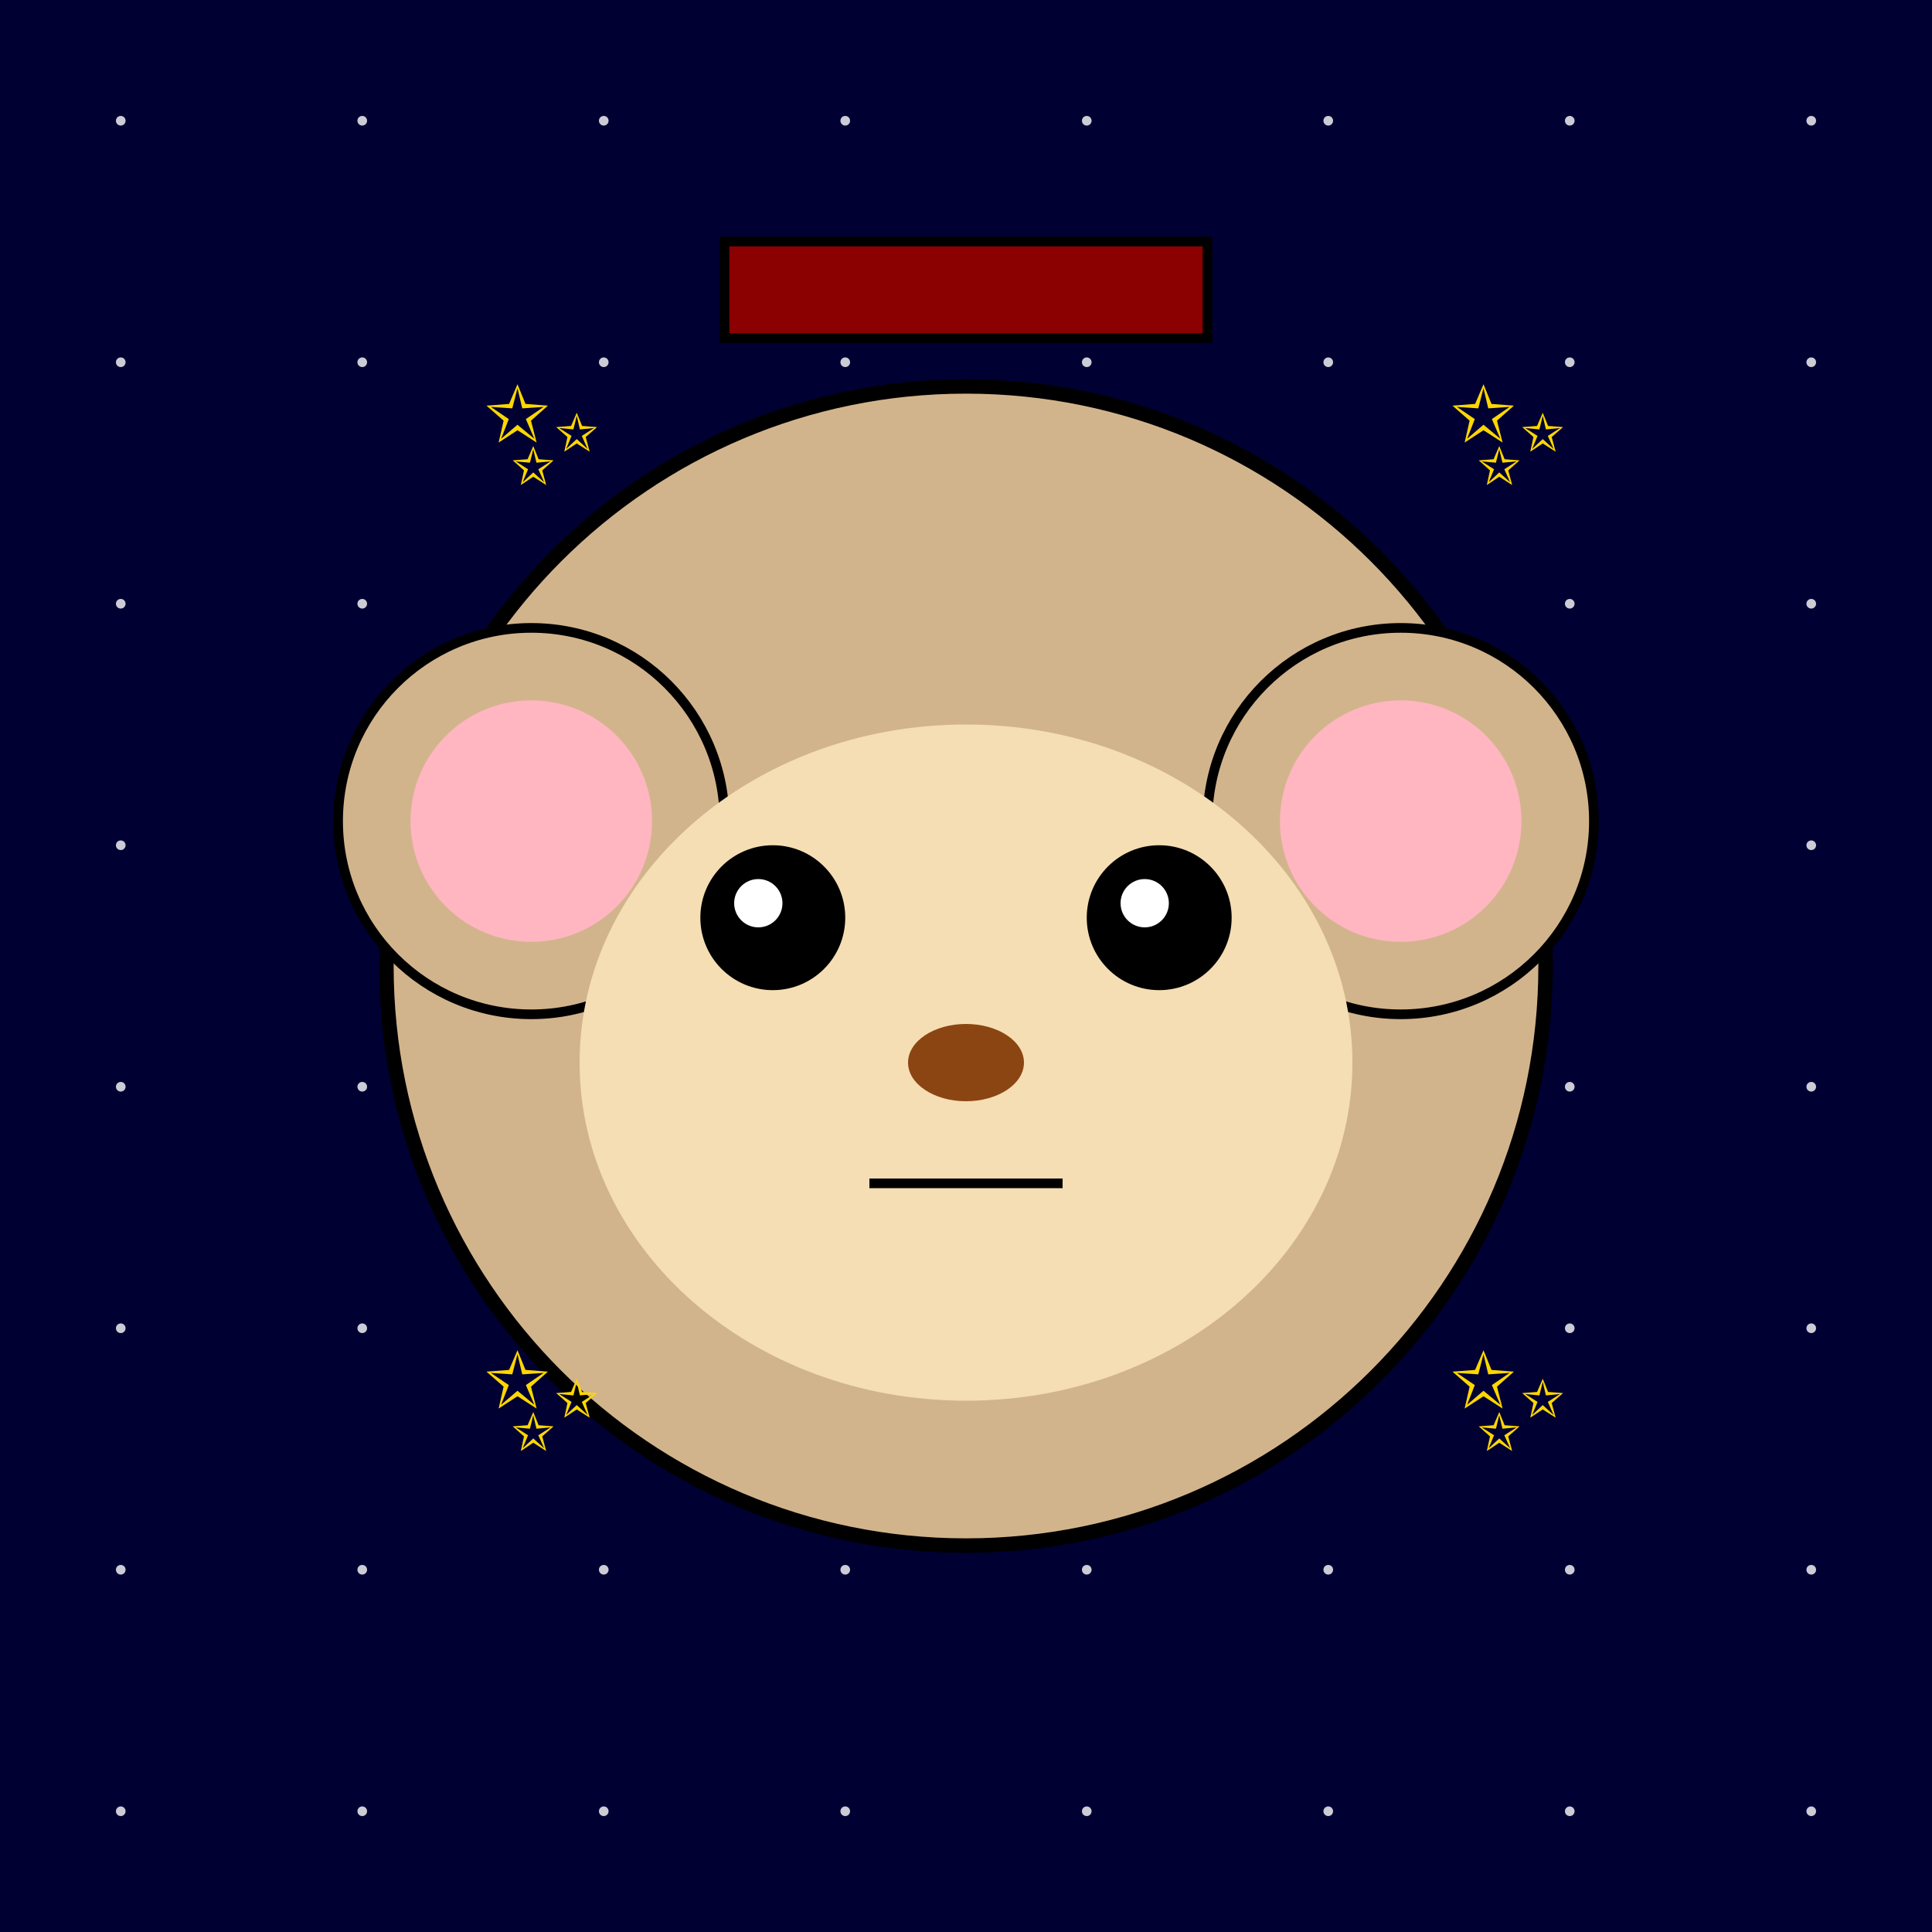
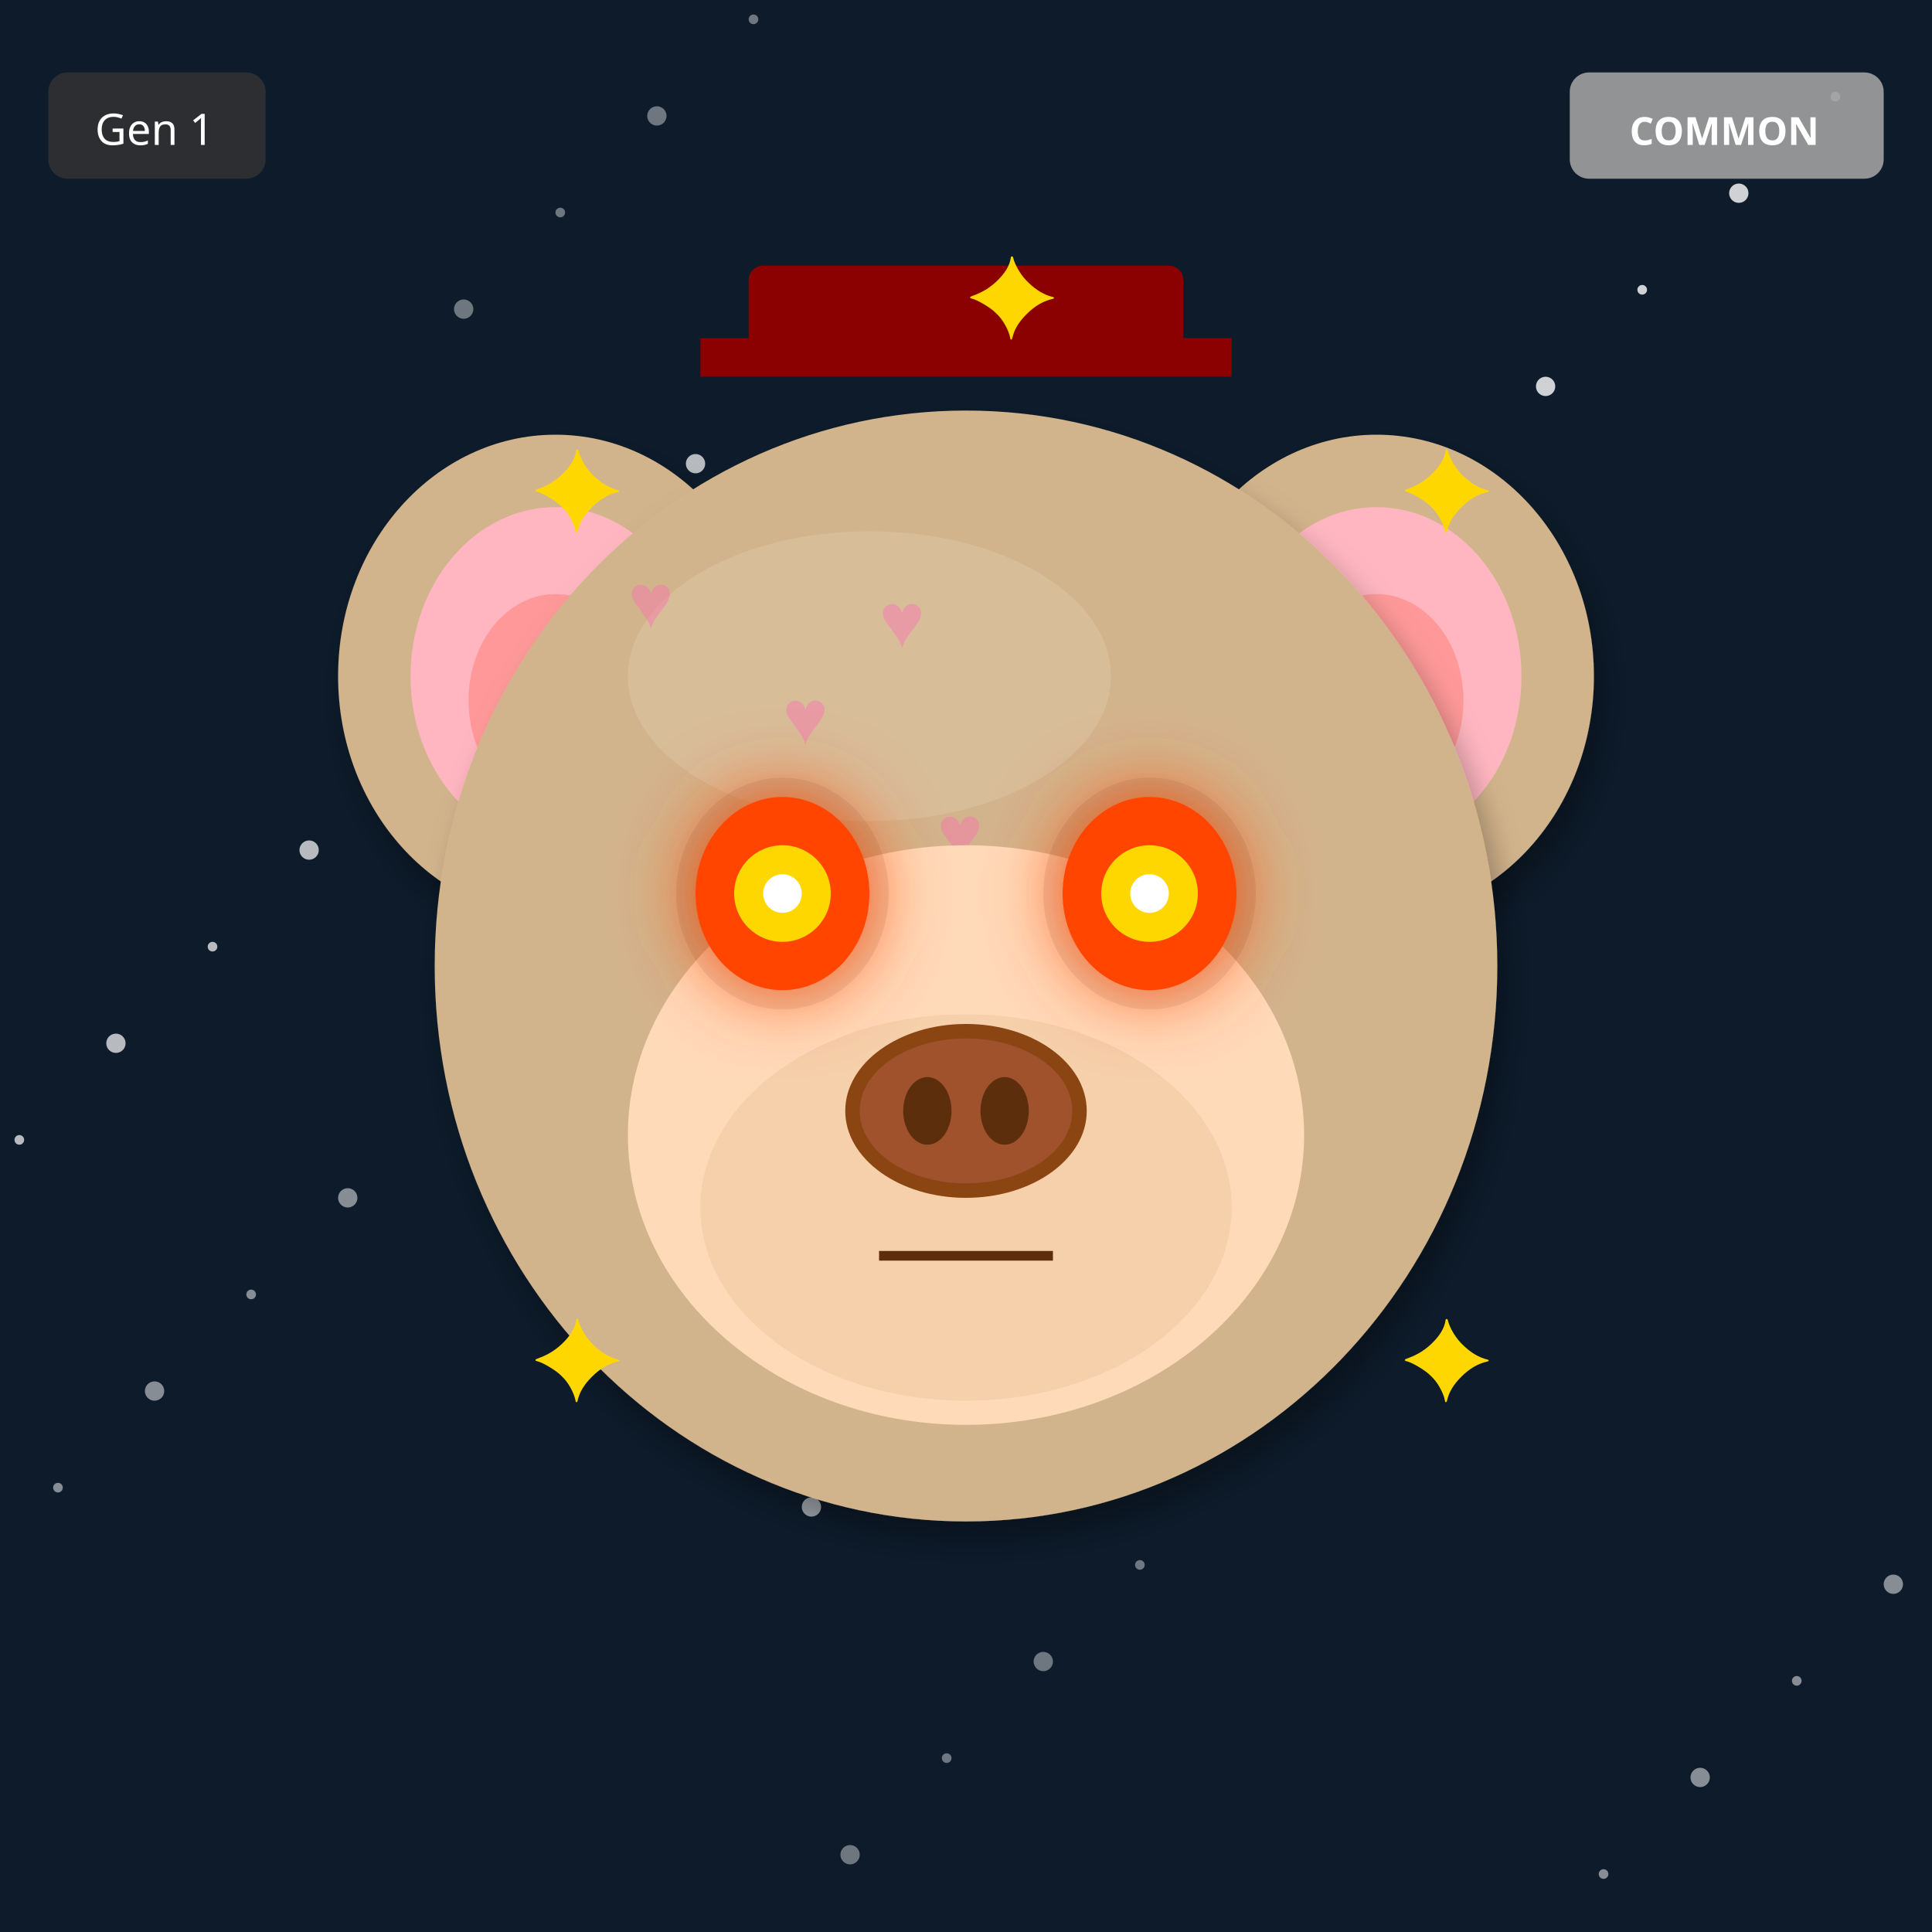
- <svg xmlns="http://www.w3.org/2000/svg" width="400" height="400">
+ <svg xmlns="http://www.w3.org/2000/svg" width="400" height="400" viewBox="0 0 400 400">
  <defs>
-     <linearGradient id="rainbow-gradient" x1="0%" y1="0%" x2="100%" y2="100%">
-       <stop offset="0%" style="stop-color:#FF0000;stop-opacity:1" />
-       <stop offset="16%" style="stop-color:#FF7F00;stop-opacity:1" />
-       <stop offset="33%" style="stop-color:#FFFF00;stop-opacity:1" />
-       <stop offset="50%" style="stop-color:#00FF00;stop-opacity:1" />
-       <stop offset="66%" style="stop-color:#0000FF;stop-opacity:1" />
-       <stop offset="83%" style="stop-color:#4B0082;stop-opacity:1" />
-       <stop offset="100%" style="stop-color:#9400D3;stop-opacity:1" />
+     <filter id="shadow" x="-20%" y="-20%" width="140%" height="140%">
+       <feDropShadow dx="2" dy="4" stdDeviation="3" flood-opacity="0.3" />
+     </filter>
+     <filter id="glow" x="-50%" y="-50%" width="200%" height="200%">
+       <feGaussianBlur stdDeviation="8" result="blur" />
+       <feMerge>
+         <feMergeNode in="blur" />
+         <feMergeNode in="SourceGraphic" />
+       </feMerge>
+     </filter>
+     <linearGradient id="rainbow-body" x1="0%" y1="0%" x2="100%" y2="100%">
+       <stop offset="0%" stop-color="#FF6B6B" />
+       <stop offset="25%" stop-color="#FFE66D" />
+       <stop offset="50%" stop-color="#4ECDC4" />
+       <stop offset="75%" stop-color="#45B7D1" />
+       <stop offset="100%" stop-color="#DDA0DD" />
    </linearGradient>
-     <radialGradient id="galaxy-gradient">
-       <stop offset="0%" style="stop-color:#9400D3;stop-opacity:1" />
-       <stop offset="50%" style="stop-color:#4B0082;stop-opacity:1" />
-       <stop offset="100%" style="stop-color:#000033;stop-opacity:1" />
+     <radialGradient id="galaxy-body" cx="30%" cy="30%">
+       <stop offset="0%" stop-color="#E6E6FA" />
+       <stop offset="50%" stop-color="#9370DB" />
+       <stop offset="100%" stop-color="#1A0033" />
    </radialGradient>
-     <linearGradient id="holo-gradient" x1="0%" y1="0%" x2="100%" y2="100%">
-       <stop offset="0%" style="stop-color:#FF00FF;stop-opacity:0.8" />
-       <stop offset="50%" style="stop-color:#00FFFF;stop-opacity:0.8" />
-       <stop offset="100%" style="stop-color:#FFFF00;stop-opacity:0.8" />
+     <linearGradient id="holo-body" x1="0%" y1="0%" x2="100%" y2="100%">
+       <stop offset="0%" stop-color="#FF00FF" />
+       <stop offset="50%" stop-color="#00FFFF" />
+       <stop offset="100%" stop-color="#FFFF00" />
    </linearGradient>
-     <radialGradient id="multiverse-gradient">
-       <stop offset="0%" style="stop-color:#FFD700;stop-opacity:1" />
-       <stop offset="33%" style="stop-color:#FF00FF;stop-opacity:1" />
-       <stop offset="66%" style="stop-color:#00FFFF;stop-opacity:1" />
-       <stop offset="100%" style="stop-color:#000000;stop-opacity:1" />
+     <linearGradient id="sky-gradient" x1="0%" y1="0%" x2="0%" y2="100%">
+       <stop offset="0%" stop-color="#87CEEB" />
+       <stop offset="100%" stop-color="#E0F4FF" />
+     </linearGradient>
+     <linearGradient id="grass-gradient" x1="0%" y1="0%" x2="0%" y2="100%">
+       <stop offset="0%" stop-color="#90EE90" />
+       <stop offset="100%" stop-color="#228B22" />
+     </linearGradient>
+     <linearGradient id="sunset-gradient" x1="0%" y1="0%" x2="0%" y2="100%">
+       <stop offset="0%" stop-color="#FF6B6B" />
+       <stop offset="50%" stop-color="#FFE66D" />
+       <stop offset="100%" stop-color="#4ECDC4" />
+     </linearGradient>
+     <linearGradient id="aurora-gradient" x1="0%" y1="0%" x2="100%" y2="100%">
+       <stop offset="0%" stop-color="#0D1B2A" />
+       <stop offset="30%" stop-color="#00FF7F" />
+       <stop offset="70%" stop-color="#FF00FF" />
+       <stop offset="100%" stop-color="#0D1B2A" />
+     </linearGradient>
+     <radialGradient id="multiverse-gradient" cx="50%" cy="50%">
+       <stop offset="0%" stop-color="#FFD700" />
+       <stop offset="40%" stop-color="#FF00FF" />
+       <stop offset="70%" stop-color="#00FFFF" />
+       <stop offset="100%" stop-color="#000" />
    </radialGradient>
    <linearGradient id="rift-gradient" x1="0%" y1="0%" x2="100%" y2="100%">
-       <stop offset="0%" style="stop-color:#000000;stop-opacity:1" />
-       <stop offset="25%" style="stop-color:#9400D3;stop-opacity:1" />
-       <stop offset="50%" style="stop-color:#00FFFF;stop-opacity:1" />
-       <stop offset="75%" style="stop-color:#9400D3;stop-opacity:1" />
-       <stop offset="100%" style="stop-color:#000000;stop-opacity:1" />
+       <stop offset="0%" stop-color="#000" />
+       <stop offset="30%" stop-color="#9400D3" />
+       <stop offset="50%" stop-color="#00FFFF" />
+       <stop offset="70%" stop-color="#9400D3" />
+       <stop offset="100%" stop-color="#000" />
    </linearGradient>
+     <linearGradient id="heaven-gradient" x1="0%" y1="0%" x2="0%" y2="100%">
+       <stop offset="0%" stop-color="#FFF" />
+       <stop offset="50%" stop-color="#FFD700" stop-opacity="0.3" />
+       <stop offset="100%" stop-color="#F0F8FF" />
+     </linearGradient>
+     <clipPath id="head-clip">
+       <ellipse cx="200" cy="200" rx="110" ry="115" />
+     </clipPath>
  </defs>
-   <rect width="400" height="400" fill="#000033" />
-   <circle cx="25" cy="25" r="1" fill="white" opacity="0.8" />
-   <circle cx="25" cy="75" r="1" fill="white" opacity="0.8" />
-   <circle cx="25" cy="125" r="1" fill="white" opacity="0.8" />
-   <circle cx="25" cy="175" r="1" fill="white" opacity="0.8" />
-   <circle cx="25" cy="225" r="1" fill="white" opacity="0.8" />
-   <circle cx="25" cy="275" r="1" fill="white" opacity="0.8" />
-   <circle cx="25" cy="325" r="1" fill="white" opacity="0.8" />
-   <circle cx="25" cy="375" r="1" fill="white" opacity="0.8" />
-   <circle cx="75" cy="25" r="1" fill="white" opacity="0.8" />
-   <circle cx="75" cy="75" r="1" fill="white" opacity="0.8" />
-   <circle cx="75" cy="125" r="1" fill="white" opacity="0.8" />
-   <circle cx="75" cy="175" r="1" fill="white" opacity="0.8" />
-   <circle cx="75" cy="225" r="1" fill="white" opacity="0.8" />
-   <circle cx="75" cy="275" r="1" fill="white" opacity="0.8" />
-   <circle cx="75" cy="325" r="1" fill="white" opacity="0.8" />
-   <circle cx="75" cy="375" r="1" fill="white" opacity="0.8" />
-   <circle cx="125" cy="25" r="1" fill="white" opacity="0.8" />
-   <circle cx="125" cy="75" r="1" fill="white" opacity="0.8" />
-   <circle cx="125" cy="125" r="1" fill="white" opacity="0.8" />
-   <circle cx="125" cy="175" r="1" fill="white" opacity="0.8" />
-   <circle cx="125" cy="225" r="1" fill="white" opacity="0.8" />
-   <circle cx="125" cy="275" r="1" fill="white" opacity="0.8" />
-   <circle cx="125" cy="325" r="1" fill="white" opacity="0.8" />
-   <circle cx="125" cy="375" r="1" fill="white" opacity="0.8" />
-   <circle cx="175" cy="25" r="1" fill="white" opacity="0.8" />
-   <circle cx="175" cy="75" r="1" fill="white" opacity="0.8" />
-   <circle cx="175" cy="125" r="1" fill="white" opacity="0.8" />
-   <circle cx="175" cy="175" r="1" fill="white" opacity="0.8" />
-   <circle cx="175" cy="225" r="1" fill="white" opacity="0.8" />
-   <circle cx="175" cy="275" r="1" fill="white" opacity="0.8" />
-   <circle cx="175" cy="325" r="1" fill="white" opacity="0.8" />
-   <circle cx="175" cy="375" r="1" fill="white" opacity="0.8" />
-   <circle cx="225" cy="25" r="1" fill="white" opacity="0.8" />
-   <circle cx="225" cy="75" r="1" fill="white" opacity="0.8" />
-   <circle cx="225" cy="125" r="1" fill="white" opacity="0.8" />
-   <circle cx="225" cy="175" r="1" fill="white" opacity="0.8" />
-   <circle cx="225" cy="225" r="1" fill="white" opacity="0.8" />
-   <circle cx="225" cy="275" r="1" fill="white" opacity="0.8" />
-   <circle cx="225" cy="325" r="1" fill="white" opacity="0.8" />
-   <circle cx="225" cy="375" r="1" fill="white" opacity="0.8" />
-   <circle cx="275" cy="25" r="1" fill="white" opacity="0.8" />
-   <circle cx="275" cy="75" r="1" fill="white" opacity="0.8" />
-   <circle cx="275" cy="125" r="1" fill="white" opacity="0.8" />
-   <circle cx="275" cy="175" r="1" fill="white" opacity="0.8" />
-   <circle cx="275" cy="225" r="1" fill="white" opacity="0.8" />
-   <circle cx="275" cy="275" r="1" fill="white" opacity="0.8" />
-   <circle cx="275" cy="325" r="1" fill="white" opacity="0.8" />
-   <circle cx="275" cy="375" r="1" fill="white" opacity="0.8" />
-   <circle cx="325" cy="25" r="1" fill="white" opacity="0.8" />
-   <circle cx="325" cy="75" r="1" fill="white" opacity="0.8" />
-   <circle cx="325" cy="125" r="1" fill="white" opacity="0.8" />
-   <circle cx="325" cy="175" r="1" fill="white" opacity="0.8" />
-   <circle cx="325" cy="225" r="1" fill="white" opacity="0.8" />
-   <circle cx="325" cy="275" r="1" fill="white" opacity="0.8" />
-   <circle cx="325" cy="325" r="1" fill="white" opacity="0.8" />
-   <circle cx="325" cy="375" r="1" fill="white" opacity="0.8" />
-   <circle cx="375" cy="25" r="1" fill="white" opacity="0.8" />
-   <circle cx="375" cy="75" r="1" fill="white" opacity="0.8" />
-   <circle cx="375" cy="125" r="1" fill="white" opacity="0.8" />
-   <circle cx="375" cy="175" r="1" fill="white" opacity="0.8" />
-   <circle cx="375" cy="225" r="1" fill="white" opacity="0.8" />
-   <circle cx="375" cy="275" r="1" fill="white" opacity="0.8" />
-   <circle cx="375" cy="325" r="1" fill="white" opacity="0.8" />
-   <circle cx="375" cy="375" r="1" fill="white" opacity="0.8" />
-   <circle cx="200" cy="200" r="120" fill="#D2B48C" stroke="#000" stroke-width="3" />
-   <circle cx="110" cy="170" r="40" fill="#D2B48C" stroke="#000" stroke-width="2" />
-   <circle cx="290" cy="170" r="40" fill="#D2B48C" stroke="#000" stroke-width="2" />
-   <circle cx="110" cy="170" r="25" fill="#FFB6C1" />
-   <circle cx="290" cy="170" r="25" fill="#FFB6C1" />
-   <ellipse cx="200" cy="220" rx="80" ry="70" fill="#F5DEB3" />
-   <circle cx="160" cy="190" r="15" fill="#000" />
-   <circle cx="240" cy="190" r="15" fill="#000" />
-   <circle cx="157" cy="187" r="5" fill="#FFF" />
-   <circle cx="237" cy="187" r="5" fill="#FFF" />
-   <ellipse cx="200" cy="220" rx="12" ry="8" fill="#8B4513" />
-   <line x1="180" y1="245" x2="220" y2="245" stroke="#000" stroke-width="2" />
-   <rect x="150" y="50" width="100" height="20" fill="#8B0000" stroke="#000" stroke-width="2" />
-   <text x="100" y="100" font-size="30" fill="gold">✨</text>
-   <text x="300" y="100" font-size="30" fill="gold">✨</text>
-   <text x="100" y="300" font-size="30" fill="gold">✨</text>
-   <text x="300" y="300" font-size="30" fill="gold">✨</text>
+   <rect width="400" height="400" fill="#0D1B2A" />
+   <circle cx="236" cy="324" r="1" fill="white" opacity="0.4" />
+   <circle cx="72" cy="248" r="2" fill="white" opacity="0.5" />
+   <circle cx="308" cy="172" r="1" fill="white" opacity="0.6" />
+   <circle cx="144" cy="96" r="2" fill="white" opacity="0.7" />
+   <circle cx="380" cy="20" r="1" fill="white" opacity="0.8" />
+   <circle cx="216" cy="344" r="2" fill="white" opacity="0.4" />
+   <circle cx="52" cy="268" r="1" fill="white" opacity="0.5" />
+   <circle cx="288" cy="192" r="2" fill="white" opacity="0.6" />
+   <circle cx="124" cy="116" r="1" fill="white" opacity="0.7" />
+   <circle cx="360" cy="40" r="2" fill="white" opacity="0.8" />
+   <circle cx="196" cy="364" r="1" fill="white" opacity="0.4" />
+   <circle cx="32" cy="288" r="2" fill="white" opacity="0.5" />
+   <circle cx="268" cy="212" r="1" fill="white" opacity="0.6" />
+   <circle cx="104" cy="136" r="2" fill="white" opacity="0.7" />
+   <circle cx="340" cy="60" r="1" fill="white" opacity="0.8" />
+   <circle cx="176" cy="384" r="2" fill="white" opacity="0.4" />
+   <circle cx="12" cy="308" r="1" fill="white" opacity="0.5" />
+   <circle cx="248" cy="232" r="2" fill="white" opacity="0.6" />
+   <circle cx="84" cy="156" r="1" fill="white" opacity="0.7" />
+   <circle cx="320" cy="80" r="2" fill="white" opacity="0.8" />
+   <circle cx="156" cy="4" r="1" fill="white" opacity="0.4" />
+   <circle cx="392" cy="328" r="2" fill="white" opacity="0.5" />
+   <circle cx="228" cy="252" r="1" fill="white" opacity="0.6" />
+   <circle cx="64" cy="176" r="2" fill="white" opacity="0.7" />
+   <circle cx="300" cy="100" r="1" fill="white" opacity="0.8" />
+   <circle cx="136" cy="24" r="2" fill="white" opacity="0.4" />
+   <circle cx="372" cy="348" r="1" fill="white" opacity="0.5" />
+   <circle cx="208" cy="272" r="2" fill="white" opacity="0.6" />
+   <circle cx="44" cy="196" r="1" fill="white" opacity="0.7" />
+   <circle cx="280" cy="120" r="2" fill="white" opacity="0.8" />
+   <circle cx="116" cy="44" r="1" fill="white" opacity="0.4" />
+   <circle cx="352" cy="368" r="2" fill="white" opacity="0.5" />
+   <circle cx="188" cy="292" r="1" fill="white" opacity="0.6" />
+   <circle cx="24" cy="216" r="2" fill="white" opacity="0.7" />
+   <circle cx="260" cy="140" r="1" fill="white" opacity="0.8" />
+   <circle cx="96" cy="64" r="2" fill="white" opacity="0.4" />
+   <circle cx="332" cy="388" r="1" fill="white" opacity="0.5" />
+   <circle cx="168" cy="312" r="2" fill="white" opacity="0.6" />
+   <circle cx="4" cy="236" r="1" fill="white" opacity="0.7" />
+   <circle cx="240" cy="160" r="2" fill="white" opacity="0.8" />
+   <ellipse cx="115" cy="140" rx="45" ry="50" fill="#D2B48C" filter="url(#shadow)" />
+   <ellipse cx="115" cy="140" rx="30" ry="35" fill="#FFB6C1" />
+   <ellipse cx="115" cy="145" rx="18" ry="22" fill="#FF9999" />
+   <ellipse cx="285" cy="140" rx="45" ry="50" fill="#D2B48C" filter="url(#shadow)" />
+   <ellipse cx="285" cy="140" rx="30" ry="35" fill="#FFB6C1" />
+   <ellipse cx="285" cy="145" rx="18" ry="22" fill="#FF9999" />
+   <ellipse cx="200" cy="200" rx="110" ry="115" fill="#D2B48C" filter="url(#shadow)" />
+   <ellipse cx="180" cy="140" rx="50" ry="30" fill="#E8D4B8" opacity="0.3" />
+   <g clip-path="url(#head-clip)">
+     <text x="130" y="130" font-size="16" fill="#FF69B4" opacity="0.4">♥</text>
+     <text x="162" y="154" font-size="16" fill="#FF69B4" opacity="0.4">♥</text>
+     <text x="194" y="178" font-size="16" fill="#FF69B4" opacity="0.4">♥</text>
+     <text x="226" y="202" font-size="16" fill="#FF69B4" opacity="0.4">♥</text>
+     <text x="258" y="226" font-size="16" fill="#FF69B4" opacity="0.4">♥</text>
+     <text x="150" y="250" font-size="16" fill="#FF69B4" opacity="0.4">♥</text>
+     <text x="182" y="134" font-size="16" fill="#FF69B4" opacity="0.4">♥</text>
+   </g>
+   <ellipse cx="200" cy="235" rx="70" ry="60" fill="#FFDAB9" />
+   <ellipse cx="200" cy="250" rx="55" ry="40" fill="#DEB887" opacity="0.3" />
+   <ellipse cx="162" cy="185" rx="22" ry="24" fill="#000" opacity="0.08" />
+   <ellipse cx="238" cy="185" rx="22" ry="24" fill="#000" opacity="0.08" />
+   <ellipse cx="162" cy="185" rx="18" ry="20" fill="#FF4500" filter="url(#glow)" />
+   <circle cx="162" cy="185" r="10" fill="#FFD700" />
+   <circle cx="162" cy="185" r="4" fill="#FFF" />
+   <ellipse cx="238" cy="185" rx="18" ry="20" fill="#FF4500" filter="url(#glow)" />
+   <circle cx="238" cy="185" r="10" fill="#FFD700" />
+   <circle cx="238" cy="185" r="4" fill="#FFF" />
+   <g>
+     <ellipse cx="200" cy="230" rx="25" ry="18" fill="#8B4513" />
+     <ellipse cx="200" cy="230" rx="22" ry="15" fill="#A0522D" />
+     <ellipse cx="192" cy="230" rx="5" ry="7" fill="#5D2E0C" />
+     <ellipse cx="208" cy="230" rx="5" ry="7" fill="#5D2E0C" />
+   </g>
+   <line x1="182" y1="260" x2="218" y2="260" stroke="#5D2E0C" stroke-width="2" />
+   <rect x="155" y="55" width="90" height="18" rx="3" fill="#8B0000" />
+   <rect x="145" y="70" width="110" height="8" fill="#8B0000" />
+   <text x="110" y="110" font-size="24" fill="#FFD700">✦</text>
+   <text x="290" y="110" font-size="24" fill="#FFD700">✦</text>
+   <text x="110" y="290" font-size="24" fill="#FFD700">✦</text>
+   <text x="290" y="290" font-size="24" fill="#FFD700">✦</text>
+   <text x="200" y="70" font-size="24" fill="#FFD700">✦</text>
+   <g transform="translate(325, 15)">
+     <rect width="65" height="22" rx="4" fill="#A0A0A0" opacity="0.9" />
+     <text x="32" y="15" font-size="8" fill="#FFF" text-anchor="middle" font-family="sans-serif" font-weight="bold">COMMON</text>
+   </g>
+   <g transform="translate(10, 15)">
+     <rect width="45" height="22" rx="4" fill="#333" opacity="0.8" />
+     <text x="22" y="15" font-size="9" fill="#FFF" text-anchor="middle" font-family="sans-serif">Gen 1</text>
+   </g>
</svg>
